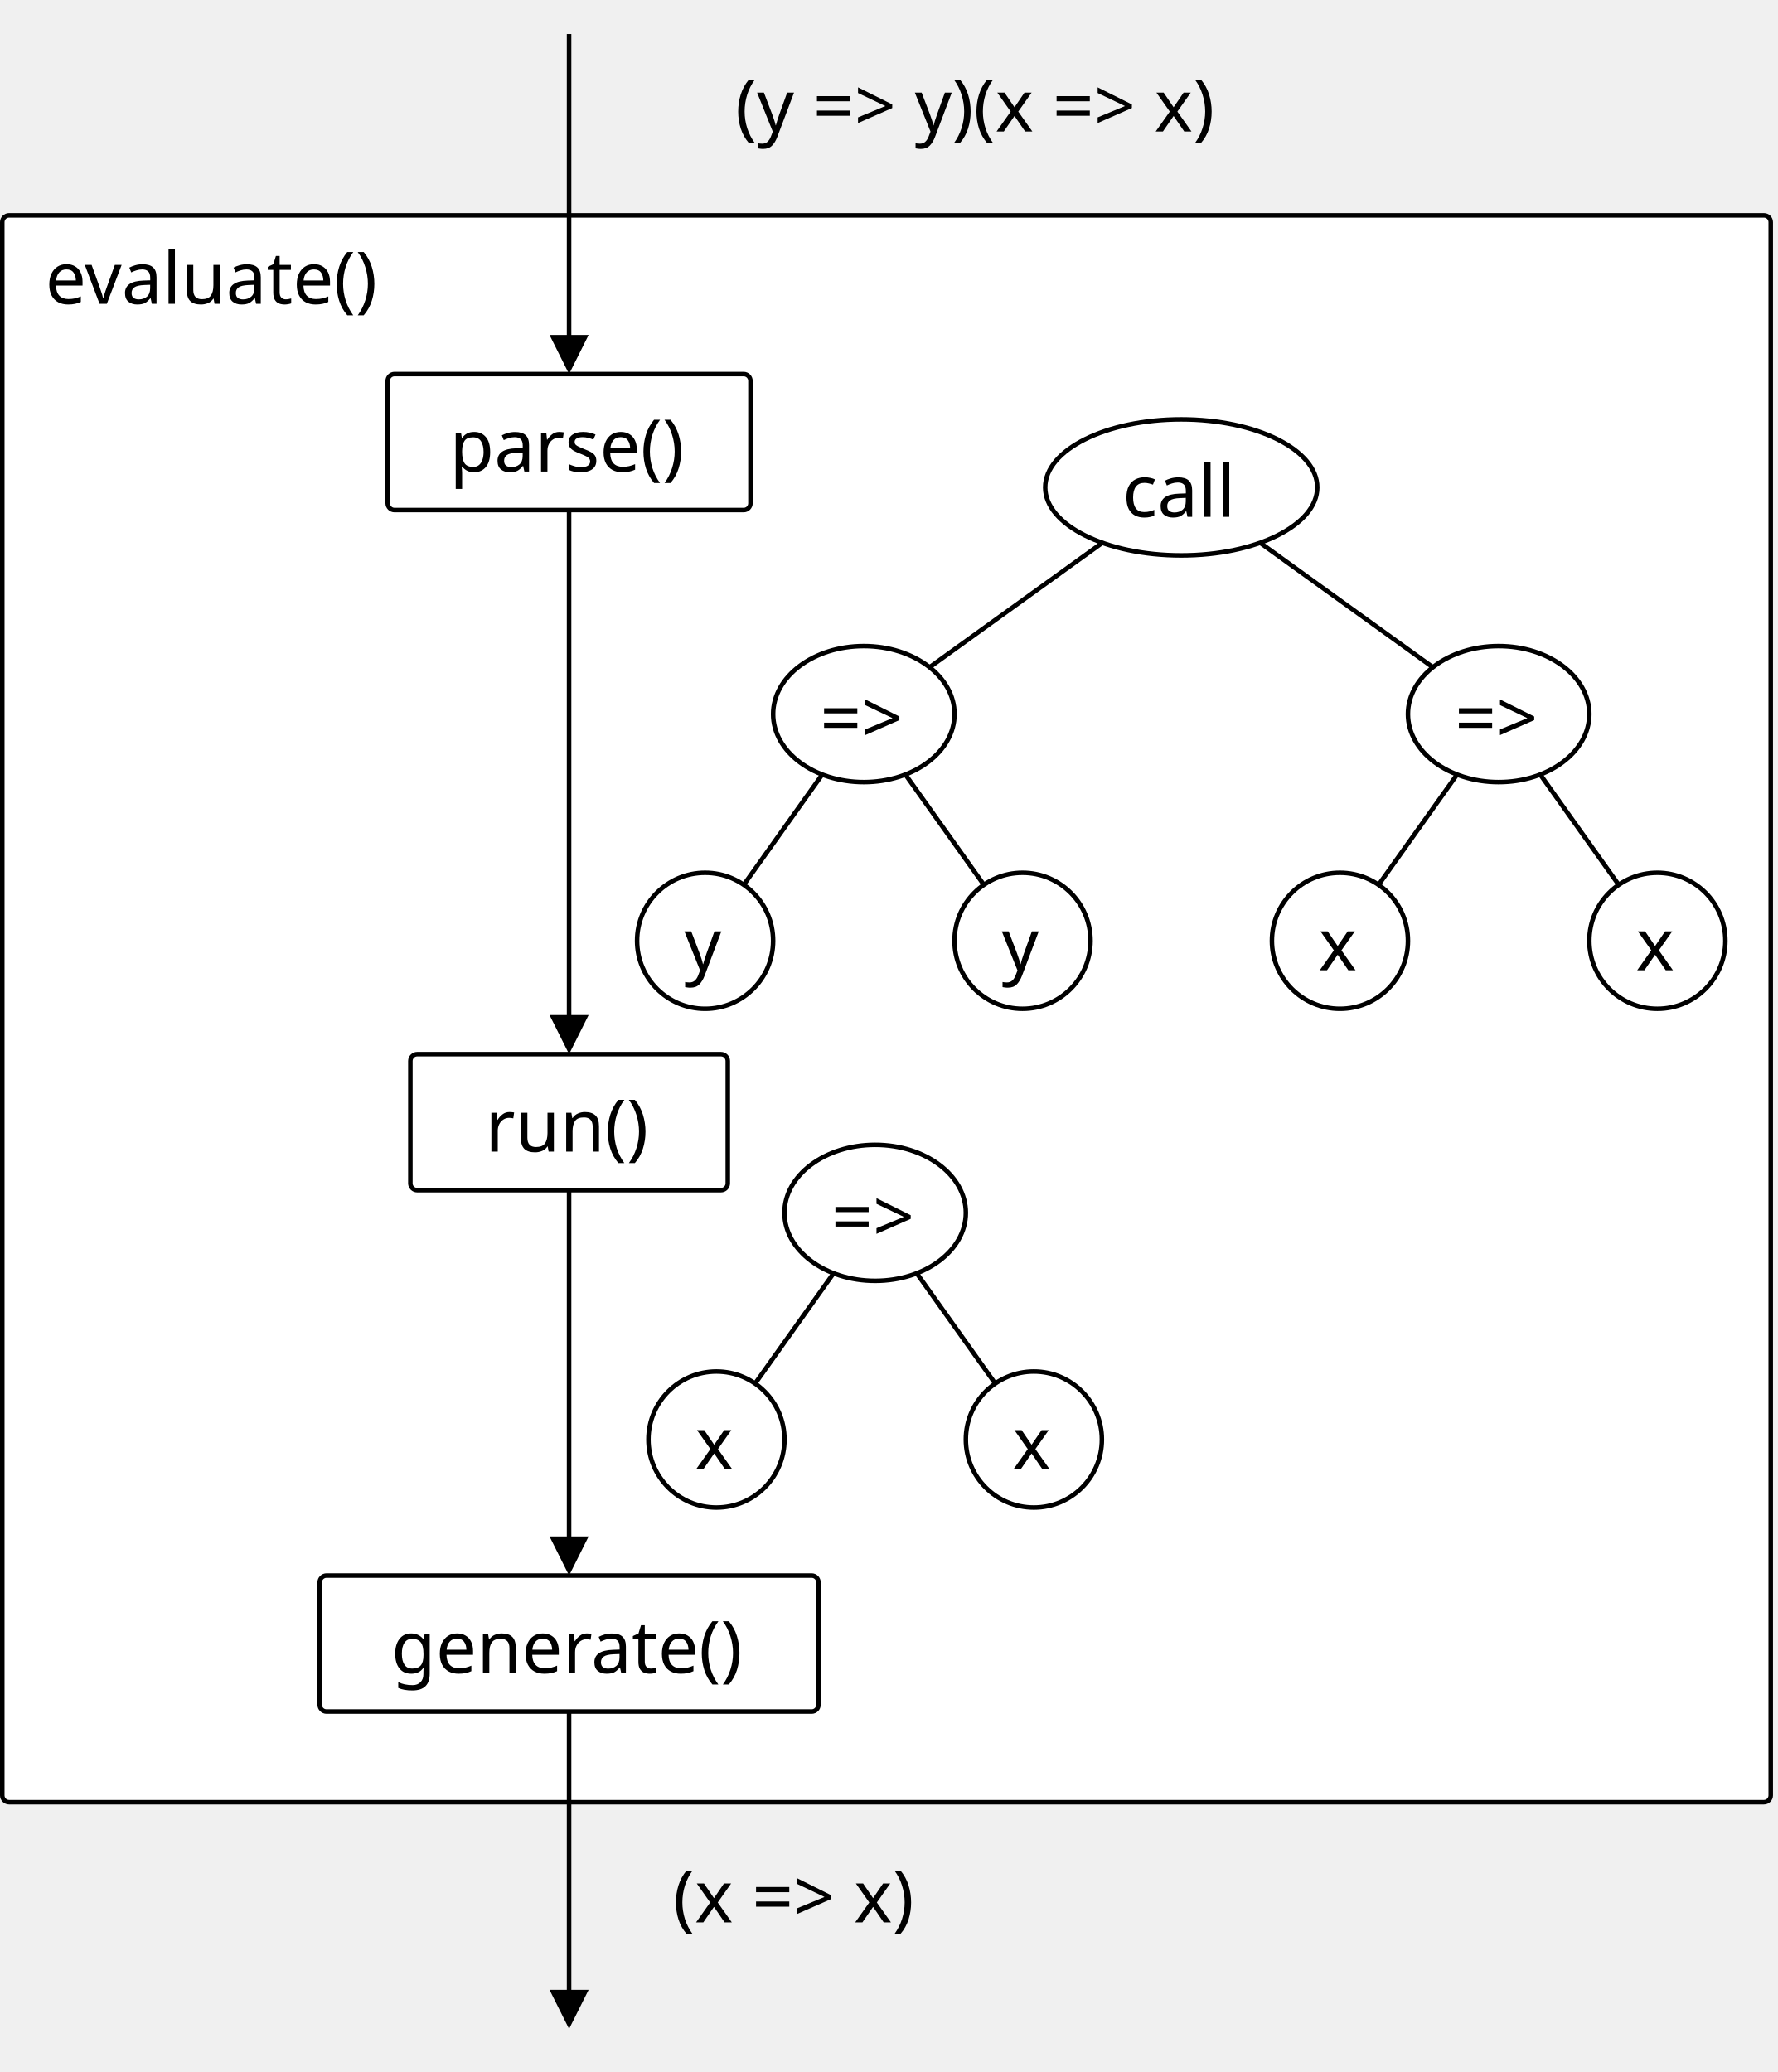
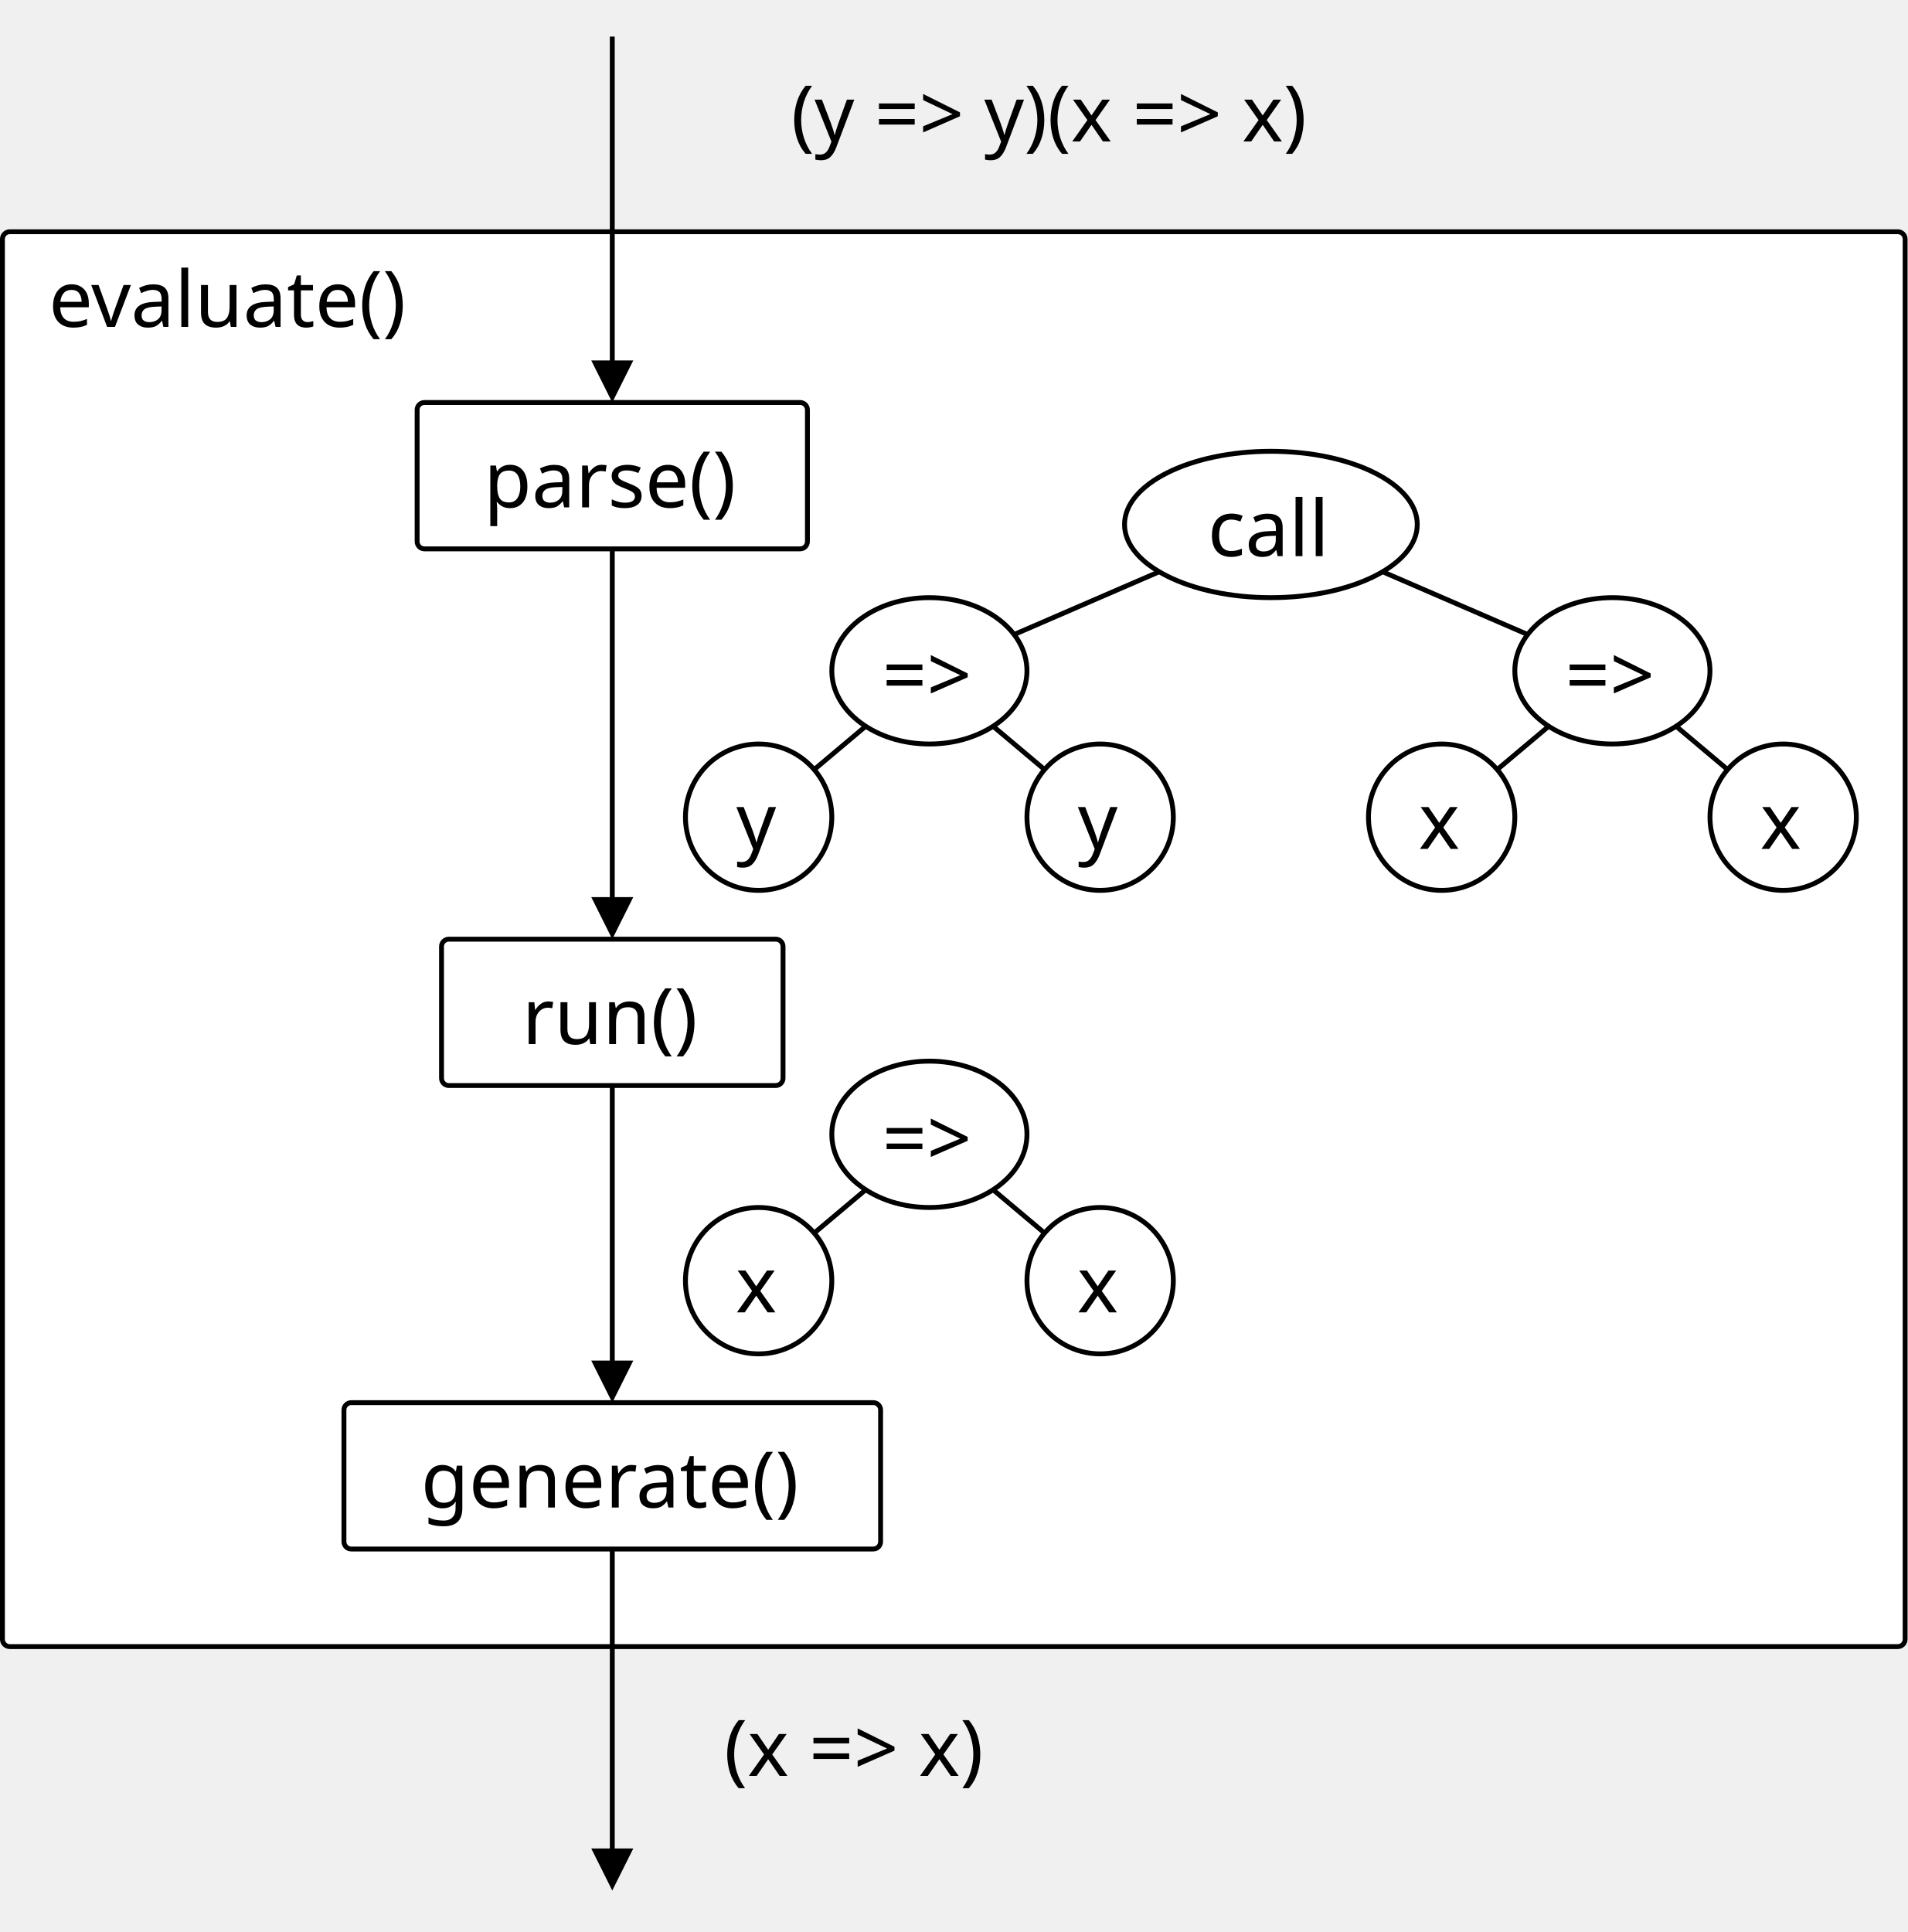
- <svg xmlns="http://www.w3.org/2000/svg" xmlns:xlink="http://www.w3.org/1999/xlink" version="1.1" width="392px" height="457px" viewBox="-0.5 -0.5 392 457" content="&lt;mxfile host=&quot;&quot; modified=&quot;2020-05-29T22:30:38.439Z&quot; agent=&quot;5.0 (Macintosh; Intel Mac OS X 10_15_4) AppleWebKit/537.36 (KHTML, like Gecko) Code/1.45.1 Chrome/78.0.39.130 Electron/7.2.4 Safari/537.36&quot; etag=&quot;6gsR8YOv_KUYBbBrlImG&quot; version=&quot;13.1.3&quot;&gt;&lt;diagram id=&quot;6hGFLwfOUW9BJ-s0fimq&quot; name=&quot;Page-1&quot;&gt;7Vtbc9soGP01nkkf2hG62XnMtX1op51pd7Z9xBaRSbDwIJzY++sXJNANbMteS5Yn+xTzCd3OORy+D5SRd7dYf2ZwOf9GI0RGrhOtR979yHWBE4Tij4xs8sjYH+eBmOFIdSoDP/E/SJ+poiscobTWkVNKOF7WgzOaJGjGazHIGH2rd3uipH7XJYyREfg5g8SM/o0jPs+j145Txr8gHM/VnUN9YAF1XxVI5zCib5WQ9zDy7hilPP+1WN8hIrHTsOTnPW45WjwXQwm3nPBXitj36bOExHUInApask7oFZIV5OjqQ34BgpOX/AhP84i+Q1A+ZXH3lG80MIyukgjJvmDk3T7RhD/CBSaS5h+/RNdvNKHiAGQzRaonWytO07zpyOY0pWTF0U3RSV6LUQ45nBLdhgTHifhN0JN409tXxDgWBN2oMKdLEU2XcIaTWF1YtX7JQ9XA1+wS90CGhGI4xAliqot8Bf0UoWibACvM5QOgdSWkMPqM6AJxthFd1NGCfCV+oZu8/VZKydOxeUVGXqCCUMk3Lq5dUix+KGJ0s0L6ThGIl0pbKMDtVACgtQCazJRcg9Pw5DlBjSfPDQyeJjaaOmWJrZL9HHnvhiNQH0v+2ORo3BlHhv/66vmFmyqslc2X4KNIzCSqSRmf05gmkDyU0duSHmlAZZ+vNDMuidwz4nyjgJXEiNCcL8g+RlES3cjZT4SnhM5e8tAjJmQLX1sZSumKzVDFEMQEDFmMeEV/riPfdSeLDBHI8Wt9Vj2AE4OAyTnwRmvMf8vTPwWq9ady5H6trpw1NpV5pUeOglMTok79QXHCK8PRr1tmeN0YZ7lI1FkNWovHsDG9zQ5jJObqdpnLe/HEIp9QJASW/AKA/kwxfI+m6JmmePIx2NYUxy0IMEFoh514lIr1yeYfbXeyUZpf1toUrSrAz6vFUrOf0ARlafgCz0YHpuBVsN2WYFfGRGAZEjp2Yl90m5l8Lh3DF40L+c2cdNK1wV5JlLKfYcwz9J3Nh6u1EVwbBvzcMODrnQYszE1eKeWMvqA7Sigr1fAktNII6fJvJkQgizWjAFzgKLI4x1YpZ68sjCVCrHGrehHZ8PwO6sOizCvEYua0wJbUut34d07cbv+IBcrL4yc3tU6jZslR8SbHg2Yr1tzQAho4oqjeNlaE/Mi+UQCq72EOAxHAyxTZhWYV7qGQF3S2xhY4dWyBmU/YkO22Dq65zx7Idy9ZDBFyv454aCLu95fAAa9FAkGmWfagbbieWCknLaf9nVa831M1oNWMC1iyANA2DfivOdcpVOpfnErBZFAyDS5Wpv6ZZbrZK87w8sTZmLQss5bXozjbFGHnF6dlLQ+Egxfn5OLEORmWOFtk+AMV5+TM4lzvE2dlW/dSxAmCQamzqKCHrU7fVKcuYweszssrjZrb5+dW52UURzZ19lUcmdukLTL1868ojd1P9cXWwDWVNglMpYWHK82AKGhhesdCVMDfxGIbbFsx+tgYix89y1KlaxmMxZJSvzW2t3sTsHu7Cw5eDW6sBFnMrrsS++hpxT/3IufhODfKRctSRo+Tiu8ObVLRgNb2OANzUvFBT5PK8drc/XHUELW5f5mtT222+chpmNo822dJ+vPmLZ88KEDqO5XVLXDLDnlP3yl1SJuFtWuTtOsz+8lRW93+/3vdx23bhoHpbbZPoU+z1S1C5af2+ScS5f8reA//Ag==&lt;/diagram&gt;&lt;/mxfile&gt;">
+ <svg xmlns="http://www.w3.org/2000/svg" xmlns:xlink="http://www.w3.org/1999/xlink" version="1.1" width="391px" height="396px" viewBox="-0.5 -0.5 391 396" content="&lt;mxfile host=&quot;&quot; modified=&quot;2020-05-30T09:48:40.521Z&quot; agent=&quot;5.0 (Macintosh; Intel Mac OS X 10_15_4) AppleWebKit/537.36 (KHTML, like Gecko) Code/1.45.1 Chrome/78.0.39.130 Electron/7.2.4 Safari/537.36&quot; etag=&quot;0zg9Fi6d3K3rM7ha9GwC&quot; version=&quot;13.1.3&quot;&gt;&lt;diagram id=&quot;6hGFLwfOUW9BJ-s0fimq&quot; name=&quot;Page-1&quot;&gt;7Vrfk5o6GP1rnNm+dAgBVx/3Z+9DO7czbaftY5QsZjcSJ8RdvX99EwgQSFS0ojh7XxzzEQKcczj58pEBvJuvPnG0mH1hEaYD34tWA3g/8P3ReCR/VWCdB4YwzAMxJ1EeAlXgG/kP66Cno0sS4bTWUTBGBVnUg1OWJHgqajHEOXurd3titH7VBYqxFfg2RdSO/iSRmOXRsedV8X8wiWf6ysPiwBwVfXUgnaGIvRkh+DCAd5wxkf+br+4wVdAVsOTnPW44Wt4Xx4lwnPAjxfzfybOCxPcomkhWsk74FdElEvjqQz4AJclLfkSkeaS4QljdZXn1VKwLYDhbJhFWfcEA3j6xRDyiOaGK5q/fZdcvLGHyAOJTTSpUraVgad70VHOSMroU+KbspMbiTCCBJrRoI0riRP6n+Ek+6e0r5oJIgm50WLCFjKYLNCVJrAfWre/qkBn4nA1xD1RIKkYgkmCuu6hHKO5iKNs2wBpzdQN4ZYQ0Rp8wm2PB17KLPlqSr8UvdZO33yopwSI2M2RUdkRavnE5dkWx/KOJKZoG6VtFIB8qbaEAv1MBgNYCaDJTcQ2OwxP0whpP0A8tnkYOmmCnLPFlspsj+G44AvV3KYA2R9edcWT5b6DvX7qpxlrbfAU+juRMopuMixmLWYLoQxW9rehRBlT1+cwy41LIPWMh1hpYRYwMzcSc7mIUJ9GNmv1keELZ9CUPPRJKN/C1kaGULfkUG4YgJ2DEYywM/fmeetatLHJMkSCv9Vl1D04sAkbnwBuviPilTv8Y6tZv48j9So+cNdbGvHJCjsJjE6JP/cpIIozXMahb5rD5nuUi0Wc1aC1vw8X0JjuMsZyr22Uu78UTyzRBkxBCO78A4HSmOHyPpghtUzz6O9jWFK9bEGCD0A47eSuG9anm78LuVKMyv6y1LlsmwM/L+aJgP2EJztLwOZkO9kzBTbD9lmAb70ToeCWK2JF9sRy3GCKXjuWL1kBBMycddW2wVwql7O8wFhn63vrD1coKriwDfm4Y8HirAUtzUyOlgrMXfMco45UanqRWGqFi+TeVIlCLNWsBOCdR5HCOjVLOHlkaS4R541L1RWTD8ztYH8KwsT4M7ZwWuJJavxv/zonb7h+xRHlx+OSm6zR6lhyUT3I4aK7Fmj90gFbOhHugtuldkfKju94CYD6H/RrIAFmk2C00p3D3hbykszW2wKtjC+x8woVst+vgmvvsgHx7yaKPkAeNZa2NeHC6BA7AFgkEnWTZQ2HD9cRKO2k17W+14t2eWgBqZlzAkQWAtmnA3+Zcx1BpcHEqBaNeyTS8WJkGZ5bpeqc4h5cnzro2r21twhNqs80a7PzadJTywLD32hxdnDZHvdJmi/y+p9ocnVmbq13aND7qXoo2QdgncZbL536LM7DFWaxheyzOy1sXNb+dn1mcl7EwconzVAsj+xPptQ2RUf3XgNSLdmY12FEsPtEnuw5pc3xAGNukjc9sKAdVfYP/y76HVTBDx7Yg566gbrwtbDHx/mXV18JmUyG4NWZBaGMGfAdozc8mpynxwO3foLufcMO9VdkoRDpKv91VeA5ObIJz19j3x7m5j+mseU3g9y2vCR0zZLHVy5wiA3DmOXK3NrfvzeujNndXeU+pzTZ77PqpzVPtipPNagd5/uW/2oUPH/4A&lt;/diagram&gt;&lt;/mxfile&gt;">
  <defs />
  <g>
    <a xlink:href="ts">
-       <rect x="0" y="47" width="390" height="350" rx="1.5" ry="1.5" fill="#ffffff" stroke="#000000" pointer-events="all" />
+       <rect x="0" y="47" width="390" height="290" rx="1.5" ry="1.5" fill="#ffffff" stroke="#000000" pointer-events="all" />
      <g fill="#000000" font-family="PT Mono" font-size="16px">
        <text x="9.5" y="66.5">
                    evaluate()
                </text>
      </g>
    </a>
    <a xlink:href="ts">
      <rect x="85" y="82" width="80" height="30" rx="1.5" ry="1.5" fill="#ffffff" stroke="#000000" pointer-events="all" />
      <g fill="#000000" font-family="PT Mono" text-anchor="middle" font-size="16px">
        <text x="124.5" y="103.5">
                    parse()
                </text>
      </g>
    </a>
    <a xlink:href="ts">
-       <rect x="90" y="232" width="70" height="30" rx="1.5" ry="1.5" fill="#ffffff" stroke="#000000" pointer-events="all" />
+       <rect x="90" y="192" width="70" height="30" rx="1.5" ry="1.5" fill="#ffffff" stroke="#000000" pointer-events="all" />
      <g fill="#000000" font-family="PT Mono" text-anchor="middle" font-size="16px">
-         <text x="124.5" y="253.5">
+         <text x="124.5" y="213.5">
                    run()
                </text>
      </g>
    </a>
-     <path d="M 125 112 L 125 223.88" fill="none" stroke="#000000" stroke-miterlimit="10" pointer-events="stroke" />
-     <path d="M 125 230.88 L 121.5 223.88 L 128.5 223.88 Z" fill="#000000" stroke="#000000" stroke-miterlimit="10" pointer-events="all" />
-     <path d="M 125 377 L 125 438.88" fill="none" stroke="#000000" stroke-miterlimit="10" pointer-events="stroke" />
-     <path d="M 125 445.88 L 121.5 438.88 L 128.5 438.88 Z" fill="#000000" stroke="#000000" stroke-miterlimit="10" pointer-events="all" />
+     <path d="M 125 112 L 125 183.88" fill="none" stroke="#000000" stroke-miterlimit="10" pointer-events="stroke" />
+     <path d="M 125 190.88 L 121.5 183.88 L 128.5 183.88 Z" fill="#000000" stroke="#000000" stroke-miterlimit="10" pointer-events="all" />
+     <path d="M 125 317 L 125 378.88" fill="none" stroke="#000000" stroke-miterlimit="10" pointer-events="stroke" />
+     <path d="M 125 385.88 L 121.5 378.88 L 128.5 378.88 Z" fill="#000000" stroke="#000000" stroke-miterlimit="10" pointer-events="all" />
    <a xlink:href="ts">
-       <rect x="70" y="347" width="110" height="30" rx="1.5" ry="1.5" fill="#ffffff" stroke="#000000" pointer-events="all" />
+       <rect x="70" y="287" width="110" height="30" rx="1.5" ry="1.5" fill="#ffffff" stroke="#000000" pointer-events="all" />
      <g fill="#000000" font-family="PT Mono" text-anchor="middle" font-size="16px">
-         <text x="124.5" y="368.5">
+         <text x="124.5" y="308.5">
                    generate()
                </text>
      </g>
    </a>
-     <path d="M 125 262 L 125 338.88" fill="none" stroke="#000000" stroke-miterlimit="10" pointer-events="stroke" />
-     <path d="M 125 345.88 L 121.5 338.88 L 128.5 338.88 Z" fill="#000000" stroke="#000000" stroke-miterlimit="10" pointer-events="all" />
+     <path d="M 125 222 L 125 278.88" fill="none" stroke="#000000" stroke-miterlimit="10" pointer-events="stroke" />
+     <path d="M 125 285.88 L 121.5 278.88 L 128.5 278.88 Z" fill="#000000" stroke="#000000" stroke-miterlimit="10" pointer-events="all" />
    <path d="M 125 7 L 125 73.88" fill="none" stroke="#000000" stroke-miterlimit="10" pointer-events="stroke" />
    <path d="M 125 80.88 L 121.5 73.88 L 128.5 73.88 Z" fill="#000000" stroke="#000000" stroke-miterlimit="10" pointer-events="all" />
    <a xlink:href="js">
      <rect x="130" y="12" width="170" height="20" fill="none" stroke="none" pointer-events="all" />
      <g fill="#000000" font-family="PT Mono" text-anchor="middle" font-size="16px">
        <text x="214.5" y="28.5">
                    (y =&gt; y)(x =&gt; x)
                </text>
      </g>
    </a>
    <a xlink:href="js">
      <ellipse cx="260" cy="107" rx="30" ry="15" fill="#ffffff" stroke="#000000" pointer-events="all" />
      <g fill="#000000" font-family="PT Mono" text-anchor="middle" font-size="16px">
        <text x="259.5" y="113.5">
                    call
                </text>
      </g>
    </a>
    <a xlink:href="js">
-       <ellipse cx="190" cy="157" rx="20" ry="15" fill="#ffffff" stroke="#000000" pointer-events="all" />
+       <ellipse cx="190" cy="137" rx="20" ry="15" fill="#ffffff" stroke="#000000" pointer-events="all" />
      <g fill="#000000" font-family="PT Mono" text-anchor="middle" font-size="16px">
-         <text x="189.5" y="163.5">
+         <text x="189.5" y="143.5">
                    =&gt;
                </text>
      </g>
    </a>
-     <path d="M 242.6 119.22 L 204.51 146.67" fill="none" stroke="#000000" stroke-miterlimit="10" pointer-events="stroke" />
+     <path d="M 237.1 116.69 L 207.36 129.56" fill="none" stroke="#000000" stroke-miterlimit="10" pointer-events="stroke" />
    <a xlink:href="js">
-       <ellipse cx="330" cy="157" rx="20" ry="15" fill="#ffffff" stroke="#000000" pointer-events="all" />
+       <ellipse cx="330" cy="137" rx="20" ry="15" fill="#ffffff" stroke="#000000" pointer-events="all" />
      <g fill="#000000" font-family="PT Mono" text-anchor="middle" font-size="16px">
-         <text x="329.5" y="163.5">
+         <text x="329.5" y="143.5">
                    =&gt;
                </text>
      </g>
    </a>
-     <path d="M 277.4 119.22 L 315.49 146.67" fill="none" stroke="#000000" stroke-miterlimit="10" pointer-events="stroke" />
+     <path d="M 282.9 116.69 L 312.64 129.56" fill="none" stroke="#000000" stroke-miterlimit="10" pointer-events="stroke" />
    <a xlink:href="js">
-       <ellipse cx="155" cy="207" rx="15" ry="15" fill="#ffffff" stroke="#000000" pointer-events="all" />
+       <ellipse cx="155" cy="167" rx="15" ry="15" fill="#ffffff" stroke="#000000" pointer-events="all" />
      <g fill="#000000" font-family="PT Mono" text-anchor="middle" font-size="16px">
-         <text x="154.5" y="213.5">
+         <text x="154.5" y="173.5">
                    y
                </text>
      </g>
    </a>
-     <path d="M 180.83 170.33 L 163.52 194.66" fill="none" stroke="#000000" stroke-miterlimit="10" pointer-events="stroke" />
+     <path d="M 176.94 148.36 L 166.39 157.24" fill="none" stroke="#000000" stroke-miterlimit="10" pointer-events="stroke" />
    <a xlink:href="js">
-       <ellipse cx="225" cy="207" rx="15" ry="15" fill="#ffffff" stroke="#000000" pointer-events="all" />
+       <ellipse cx="225" cy="167" rx="15" ry="15" fill="#ffffff" stroke="#000000" pointer-events="all" />
      <g fill="#000000" font-family="PT Mono" text-anchor="middle" font-size="16px">
-         <text x="224.5" y="213.5">
+         <text x="224.5" y="173.5">
                    y
                </text>
      </g>
    </a>
-     <path d="M 199.17 170.33 L 216.48 194.66" fill="none" stroke="#000000" stroke-miterlimit="10" pointer-events="stroke" />
+     <path d="M 203.06 148.36 L 213.61 157.24" fill="none" stroke="#000000" stroke-miterlimit="10" pointer-events="stroke" />
    <a xlink:href="js">
-       <ellipse cx="295" cy="207" rx="15" ry="15" fill="#ffffff" stroke="#000000" pointer-events="all" />
+       <ellipse cx="295" cy="167" rx="15" ry="15" fill="#ffffff" stroke="#000000" pointer-events="all" />
      <g fill="#000000" font-family="PT Mono" text-anchor="middle" font-size="16px">
-         <text x="294.5" y="213.5">
+         <text x="294.5" y="173.5">
                    x
                </text>
      </g>
    </a>
-     <path d="M 320.83 170.33 L 303.52 194.66" fill="none" stroke="#000000" stroke-miterlimit="10" pointer-events="stroke" />
+     <path d="M 316.94 148.36 L 306.39 157.24" fill="none" stroke="#000000" stroke-miterlimit="10" pointer-events="stroke" />
    <a xlink:href="js">
-       <ellipse cx="365" cy="207" rx="15" ry="15" fill="#ffffff" stroke="#000000" pointer-events="all" />
+       <ellipse cx="365" cy="167" rx="15" ry="15" fill="#ffffff" stroke="#000000" pointer-events="all" />
      <g fill="#000000" font-family="PT Mono" text-anchor="middle" font-size="16px">
-         <text x="364.5" y="213.5">
+         <text x="364.5" y="173.5">
                    x
                </text>
      </g>
    </a>
-     <path d="M 339.17 170.33 L 356.48 194.66" fill="none" stroke="#000000" stroke-miterlimit="10" pointer-events="stroke" />
+     <path d="M 343.06 148.36 L 353.61 157.24" fill="none" stroke="#000000" stroke-miterlimit="10" pointer-events="stroke" />
+     <path d="M 215 32 L 215 32" fill="none" stroke="#000000" stroke-miterlimit="10" pointer-events="stroke" />
    <a xlink:href="js">
-       <ellipse cx="192.5" cy="267" rx="20" ry="15" fill="#ffffff" stroke="#000000" pointer-events="all" />
+       <rect x="130" y="347" width="90" height="20" fill="none" stroke="none" pointer-events="all" />
      <g fill="#000000" font-family="PT Mono" text-anchor="middle" font-size="16px">
-         <text x="192" y="273.5">
+         <text x="174.5" y="363.5">
+                     (x =&gt; x)
+                 </text>
+       </g>
+     </a>
+     <a xlink:href="js">
+       <ellipse cx="190" cy="232" rx="20" ry="15" fill="#ffffff" stroke="#000000" pointer-events="all" />
+       <g fill="#000000" font-family="PT Mono" text-anchor="middle" font-size="16px">
+         <text x="189.5" y="238.5">
                    =&gt;
                </text>
      </g>
    </a>
    <a xlink:href="js">
-       <ellipse cx="157.5" cy="317" rx="15" ry="15" fill="#ffffff" stroke="#000000" pointer-events="all" />
+       <ellipse cx="155" cy="262" rx="15" ry="15" fill="#ffffff" stroke="#000000" pointer-events="all" />
      <g fill="#000000" font-family="PT Mono" text-anchor="middle" font-size="16px">
-         <text x="157" y="323.5">
+         <text x="154.5" y="268.5">
                    x
                </text>
      </g>
    </a>
-     <path d="M 183.33 280.33 L 166.02 304.66" fill="none" stroke="#000000" stroke-miterlimit="10" pointer-events="stroke" />
+     <path d="M 176.94 243.36 L 166.39 252.24" fill="none" stroke="#000000" stroke-miterlimit="10" pointer-events="stroke" />
    <a xlink:href="js">
-       <ellipse cx="227.5" cy="317" rx="15" ry="15" fill="#ffffff" stroke="#000000" pointer-events="all" />
+       <ellipse cx="225" cy="262" rx="15" ry="15" fill="#ffffff" stroke="#000000" pointer-events="all" />
      <g fill="#000000" font-family="PT Mono" text-anchor="middle" font-size="16px">
-         <text x="227" y="323.5">
+         <text x="224.5" y="268.5">
                    x
                </text>
      </g>
    </a>
-     <path d="M 201.67 280.33 L 218.98 304.66" fill="none" stroke="#000000" stroke-miterlimit="10" pointer-events="stroke" />
-     <path d="M 215 32 L 215 32" fill="none" stroke="#000000" stroke-miterlimit="10" pointer-events="stroke" />
-     <a xlink:href="js">
-       <rect x="130" y="407" width="90" height="20" fill="none" stroke="none" pointer-events="all" />
-       <g fill="#000000" font-family="PT Mono" text-anchor="middle" font-size="16px">
-         <text x="174.5" y="423.5">
-                     (x =&gt; x)
-                 </text>
-       </g>
-     </a>
+     <path d="M 203.06 243.36 L 213.61 252.24" fill="none" stroke="#000000" stroke-miterlimit="10" pointer-events="stroke" />
  </g>
</svg>
